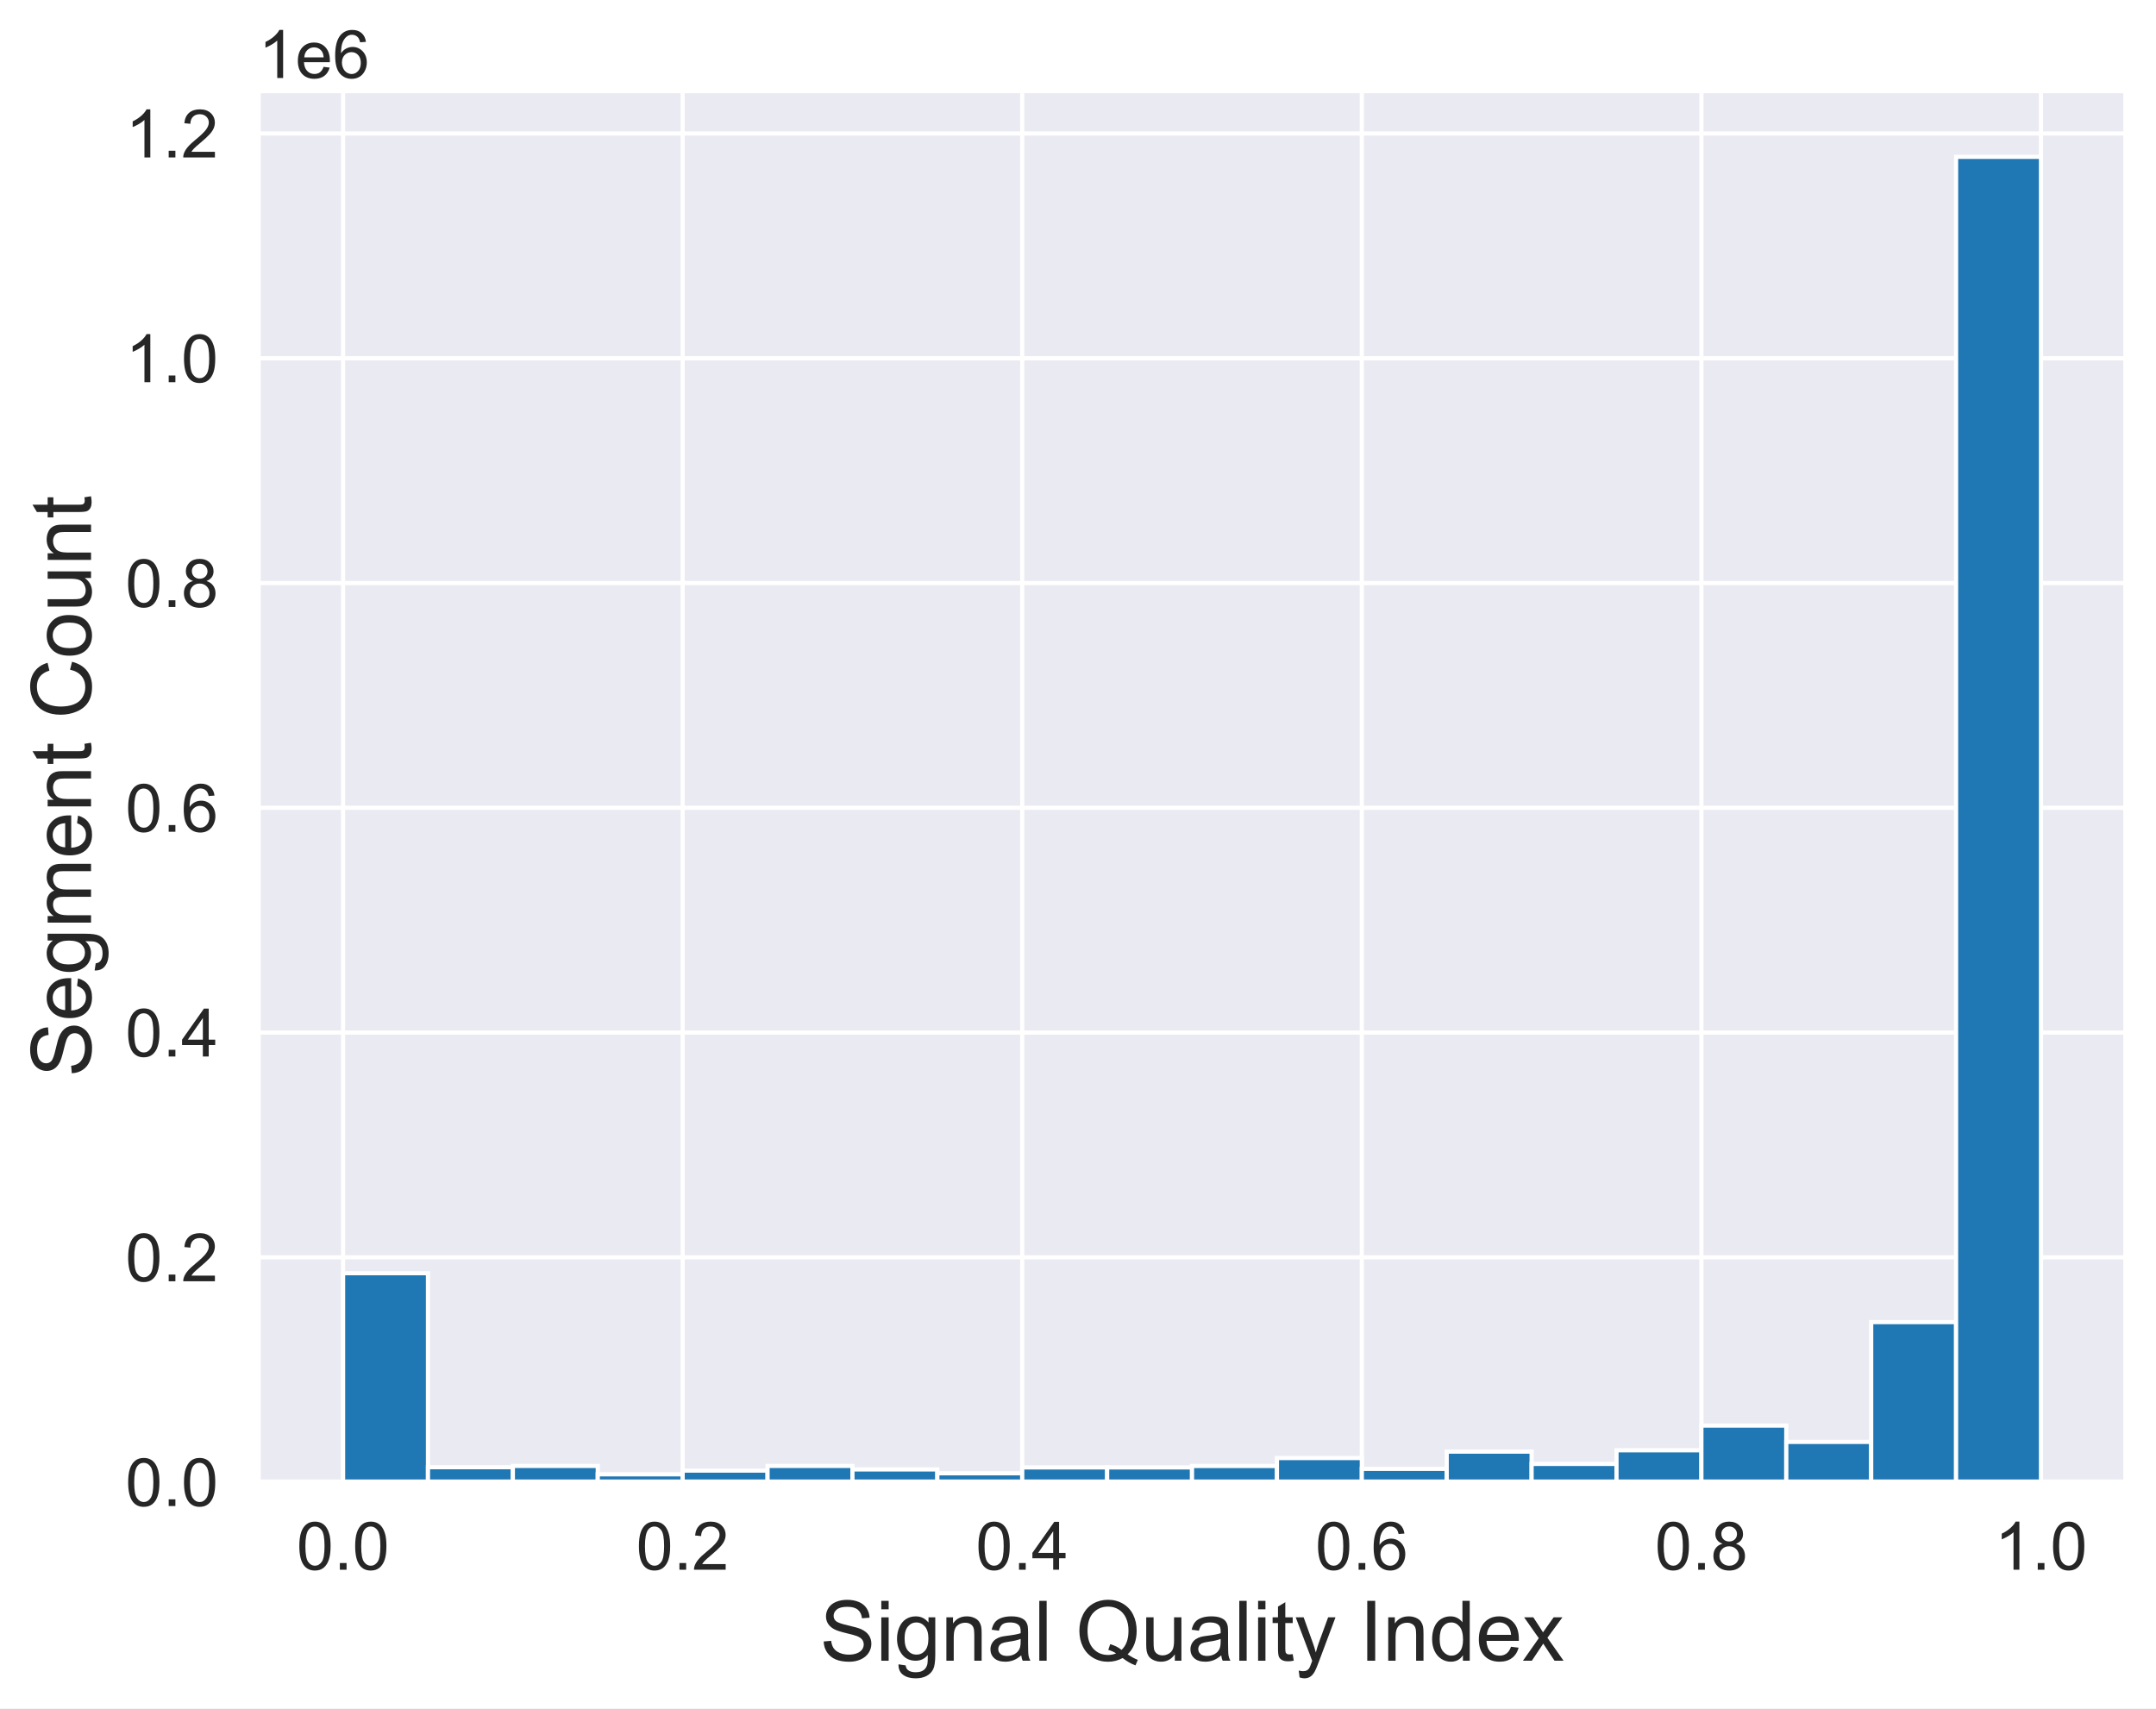
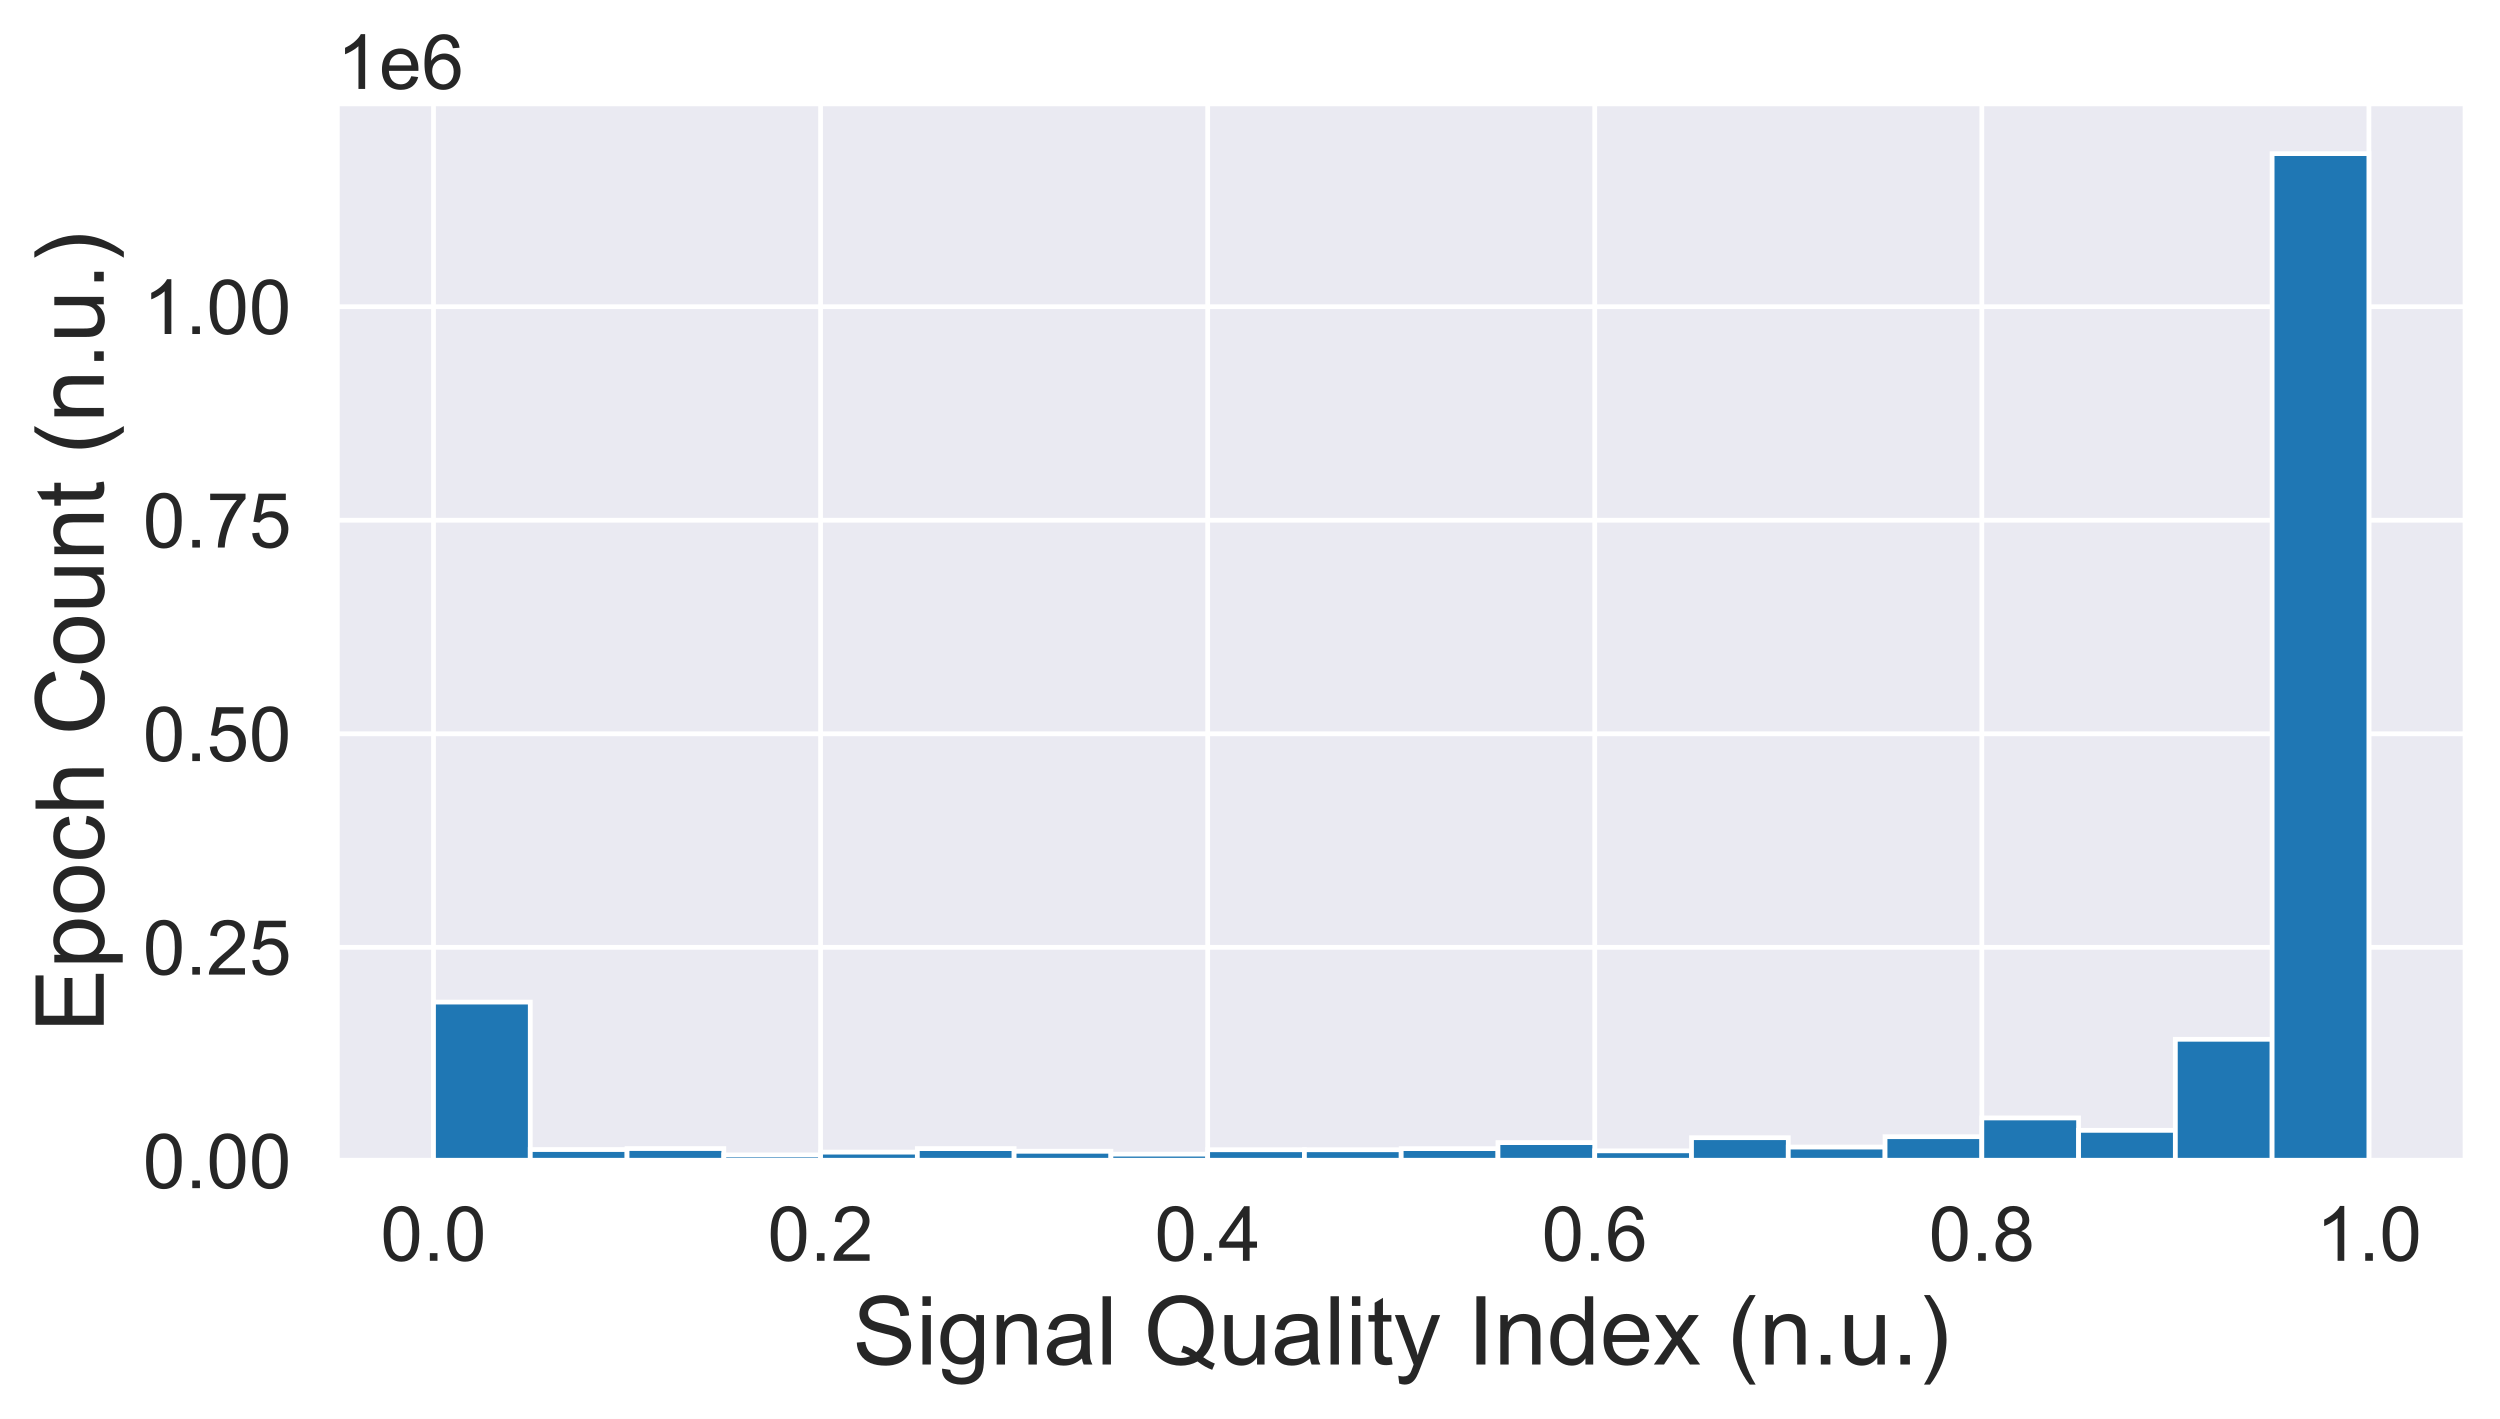
- <svg xmlns="http://www.w3.org/2000/svg" xmlns:xlink="http://www.w3.org/1999/xlink" width="515.309pt" height="408.406pt" viewBox="0 0 515.309 408.406" version="1.1">
+ <svg xmlns="http://www.w3.org/2000/svg" xmlns:xlink="http://www.w3.org/1999/xlink" width="524.206pt" height="297.526pt" viewBox="0 0 524.206 297.526" version="1.1">
  <defs>
    <style type="text/css">*{stroke-linejoin: round; stroke-linecap: butt}</style>
  </defs>
  <g id="figure_1">
    <g id="patch_1">
-       <path d="M 0 408.406  L 515.309 408.406  L 515.309 0  L 0 0  z " style="fill: #ffffff" />
+       <path d="M 0 297.526  L 524.206 297.526  L 524.206 0  L 0 0  z " style="fill: #ffffff" />
    </g>
    <g id="axes_1">
      <g id="patch_2">
-         <path d="M 61.709 354.293  L 508.109 354.293  L 508.109 21.652  L 61.709 21.652  z " style="fill: #eaeaf2" />
+         <path d="M 70.606 243.412  L 517.006 243.412  L 517.006 21.652  L 70.606 21.652  z " style="fill: #eaeaf2" />
      </g>
      <g id="matplotlib.axis_1">
        <g id="xtick_1">
          <g id="line2d_1">
-             <path d="M 82 354.293  L 82 21.652  " clip-path="url(#p632f82a3a9)" style="fill: none; stroke: #ffffff; stroke-linecap: round" />
+             <path d="M 90.897 243.412  L 90.897 21.652  " clip-path="url(#p6159b8e121)" style="fill: none; stroke: #ffffff; stroke-linecap: round" />
          </g>
          <g id="text_1">
-             <g style="fill: #262626" transform="translate(70.87966 375.245) scale(0.16 -0.16)">
+             <g style="fill: #262626" transform="translate(79.77716 264.365) scale(0.16 -0.16)">
              <defs>
                <path id="ArialMT-30" d="M 266 2259  Q 266 3072 433 3567  Q 600 4063 929 4331  Q 1259 4600 1759 4600  Q 2128 4600 2406 4451  Q 2684 4303 2865 4023  Q 3047 3744 3150 3342  Q 3253 2941 3253 2259  Q 3253 1453 3087 958  Q 2922 463 2592 192  Q 2263 -78 1759 -78  Q 1097 -78 719 397  Q 266 969 266 2259  z M 844 2259  Q 844 1131 1108 757  Q 1372 384 1759 384  Q 2147 384 2411 759  Q 2675 1134 2675 2259  Q 2675 3391 2411 3762  Q 2147 4134 1753 4134  Q 1366 4134 1134 3806  Q 844 3388 844 2259  z " transform="scale(0.015625)" />
                <path id="ArialMT-2e" d="M 581 0  L 581 641  L 1222 641  L 1222 0  L 581 0  z " transform="scale(0.015625)" />
              </defs>
              <use xlink:href="#ArialMT-30" />
              <use xlink:href="#ArialMT-2e" x="55.615" />
              <use xlink:href="#ArialMT-30" x="83.398" />
            </g>
          </g>
        </g>
        <g id="xtick_2">
          <g id="line2d_2">
-             <path d="M 163.163 354.293  L 163.163 21.652  " clip-path="url(#p632f82a3a9)" style="fill: none; stroke: #ffffff; stroke-linecap: round" />
+             <path d="M 172.061 243.412  L 172.061 21.652  " clip-path="url(#p6159b8e121)" style="fill: none; stroke: #ffffff; stroke-linecap: round" />
          </g>
          <g id="text_2">
-             <g style="fill: #262626" transform="translate(152.0433 375.245) scale(0.16 -0.16)">
+             <g style="fill: #262626" transform="translate(160.9408 264.365) scale(0.16 -0.16)">
              <defs>
                <path id="ArialMT-32" d="M 3222 541  L 3222 0  L 194 0  Q 188 203 259 391  Q 375 700 629 1000  Q 884 1300 1366 1694  Q 2113 2306 2375 2664  Q 2638 3022 2638 3341  Q 2638 3675 2398 3904  Q 2159 4134 1775 4134  Q 1369 4134 1125 3890  Q 881 3647 878 3216  L 300 3275  Q 359 3922 746 4261  Q 1134 4600 1788 4600  Q 2447 4600 2831 4234  Q 3216 3869 3216 3328  Q 3216 3053 3103 2787  Q 2991 2522 2730 2228  Q 2469 1934 1863 1422  Q 1356 997 1212 845  Q 1069 694 975 541  L 3222 541  z " transform="scale(0.015625)" />
              </defs>
              <use xlink:href="#ArialMT-30" />
              <use xlink:href="#ArialMT-2e" x="55.615" />
              <use xlink:href="#ArialMT-32" x="83.398" />
            </g>
          </g>
        </g>
        <g id="xtick_3">
          <g id="line2d_3">
-             <path d="M 244.327 354.293  L 244.327 21.652  " clip-path="url(#p632f82a3a9)" style="fill: none; stroke: #ffffff; stroke-linecap: round" />
+             <path d="M 253.224 243.412  L 253.224 21.652  " clip-path="url(#p6159b8e121)" style="fill: none; stroke: #ffffff; stroke-linecap: round" />
          </g>
          <g id="text_3">
-             <g style="fill: #262626" transform="translate(233.2069 375.245) scale(0.16 -0.16)">
+             <g style="fill: #262626" transform="translate(242.1044 264.365) scale(0.16 -0.16)">
              <defs>
                <path id="ArialMT-34" d="M 2069 0  L 2069 1097  L 81 1097  L 81 1613  L 2172 4581  L 2631 4581  L 2631 1613  L 3250 1613  L 3250 1097  L 2631 1097  L 2631 0  L 2069 0  z M 2069 1613  L 2069 3678  L 634 1613  L 2069 1613  z " transform="scale(0.015625)" />
              </defs>
              <use xlink:href="#ArialMT-30" />
              <use xlink:href="#ArialMT-2e" x="55.615" />
              <use xlink:href="#ArialMT-34" x="83.398" />
            </g>
          </g>
        </g>
        <g id="xtick_4">
          <g id="line2d_4">
-             <path d="M 325.491 354.293  L 325.491 21.652  " clip-path="url(#p632f82a3a9)" style="fill: none; stroke: #ffffff; stroke-linecap: round" />
+             <path d="M 334.388 243.412  L 334.388 21.652  " clip-path="url(#p6159b8e121)" style="fill: none; stroke: #ffffff; stroke-linecap: round" />
          </g>
          <g id="text_4">
-             <g style="fill: #262626" transform="translate(314.3706 375.245) scale(0.16 -0.16)">
+             <g style="fill: #262626" transform="translate(323.2681 264.365) scale(0.16 -0.16)">
              <defs>
                <path id="ArialMT-36" d="M 3184 3459  L 2625 3416  Q 2550 3747 2413 3897  Q 2184 4138 1850 4138  Q 1581 4138 1378 3988  Q 1113 3794 959 3422  Q 806 3050 800 2363  Q 1003 2672 1297 2822  Q 1591 2972 1913 2972  Q 2475 2972 2870 2558  Q 3266 2144 3266 1488  Q 3266 1056 3080 686  Q 2894 316 2569 119  Q 2244 -78 1831 -78  Q 1128 -78 684 439  Q 241 956 241 2144  Q 241 3472 731 4075  Q 1159 4600 1884 4600  Q 2425 4600 2770 4297  Q 3116 3994 3184 3459  z M 888 1484  Q 888 1194 1011 928  Q 1134 663 1356 523  Q 1578 384 1822 384  Q 2178 384 2434 671  Q 2691 959 2691 1453  Q 2691 1928 2437 2201  Q 2184 2475 1800 2475  Q 1419 2475 1153 2201  Q 888 1928 888 1484  z " transform="scale(0.015625)" />
              </defs>
              <use xlink:href="#ArialMT-30" />
              <use xlink:href="#ArialMT-2e" x="55.615" />
              <use xlink:href="#ArialMT-36" x="83.398" />
            </g>
          </g>
        </g>
        <g id="xtick_5">
          <g id="line2d_5">
-             <path d="M 406.654 354.293  L 406.654 21.652  " clip-path="url(#p632f82a3a9)" style="fill: none; stroke: #ffffff; stroke-linecap: round" />
+             <path d="M 415.552 243.412  L 415.552 21.652  " clip-path="url(#p6159b8e121)" style="fill: none; stroke: #ffffff; stroke-linecap: round" />
          </g>
          <g id="text_5">
-             <g style="fill: #262626" transform="translate(395.5342 375.245) scale(0.16 -0.16)">
+             <g style="fill: #262626" transform="translate(404.4317 264.365) scale(0.16 -0.16)">
              <defs>
                <path id="ArialMT-38" d="M 1131 2484  Q 781 2613 612 2850  Q 444 3088 444 3419  Q 444 3919 803 4259  Q 1163 4600 1759 4600  Q 2359 4600 2725 4251  Q 3091 3903 3091 3403  Q 3091 3084 2923 2848  Q 2756 2613 2416 2484  Q 2838 2347 3058 2040  Q 3278 1734 3278 1309  Q 3278 722 2862 322  Q 2447 -78 1769 -78  Q 1091 -78 675 323  Q 259 725 259 1325  Q 259 1772 486 2073  Q 713 2375 1131 2484  z M 1019 3438  Q 1019 3113 1228 2906  Q 1438 2700 1772 2700  Q 2097 2700 2305 2904  Q 2513 3109 2513 3406  Q 2513 3716 2298 3927  Q 2084 4138 1766 4138  Q 1444 4138 1231 3931  Q 1019 3725 1019 3438  z M 838 1322  Q 838 1081 952 856  Q 1066 631 1291 507  Q 1516 384 1775 384  Q 2178 384 2440 643  Q 2703 903 2703 1303  Q 2703 1709 2433 1975  Q 2163 2241 1756 2241  Q 1359 2241 1098 1978  Q 838 1716 838 1322  z " transform="scale(0.015625)" />
              </defs>
              <use xlink:href="#ArialMT-30" />
              <use xlink:href="#ArialMT-2e" x="55.615" />
              <use xlink:href="#ArialMT-38" x="83.398" />
            </g>
          </g>
        </g>
        <g id="xtick_6">
          <g id="line2d_6">
-             <path d="M 487.818 354.293  L 487.818 21.652  " clip-path="url(#p632f82a3a9)" style="fill: none; stroke: #ffffff; stroke-linecap: round" />
+             <path d="M 496.715 243.412  L 496.715 21.652  " clip-path="url(#p6159b8e121)" style="fill: none; stroke: #ffffff; stroke-linecap: round" />
          </g>
          <g id="text_6">
-             <g style="fill: #262626" transform="translate(476.6978 375.245) scale(0.16 -0.16)">
+             <g style="fill: #262626" transform="translate(485.5953 264.365) scale(0.16 -0.16)">
              <defs>
                <path id="ArialMT-31" d="M 2384 0  L 1822 0  L 1822 3584  Q 1619 3391 1289 3197  Q 959 3003 697 2906  L 697 3450  Q 1169 3672 1522 3987  Q 1875 4303 2022 4600  L 2384 4600  L 2384 0  z " transform="scale(0.015625)" />
              </defs>
              <use xlink:href="#ArialMT-31" />
              <use xlink:href="#ArialMT-2e" x="55.615" />
              <use xlink:href="#ArialMT-30" x="83.398" />
            </g>
          </g>
        </g>
        <g id="text_7">
-           <g style="fill: #262626" transform="translate(195.9728 396.9969) scale(0.2 -0.2)">
+           <g style="fill: #262626" transform="translate(178.7547 286.1169) scale(0.2 -0.2)">
            <defs>
              <path id="ArialMT-53" d="M 288 1472  L 859 1522  Q 900 1178 1048 958  Q 1197 738 1509 602  Q 1822 466 2213 466  Q 2559 466 2825 569  Q 3091 672 3220 851  Q 3350 1031 3350 1244  Q 3350 1459 3225 1620  Q 3100 1781 2813 1891  Q 2628 1963 1997 2114  Q 1366 2266 1113 2400  Q 784 2572 623 2826  Q 463 3081 463 3397  Q 463 3744 659 4045  Q 856 4347 1234 4503  Q 1613 4659 2075 4659  Q 2584 4659 2973 4495  Q 3363 4331 3572 4012  Q 3781 3694 3797 3291  L 3216 3247  Q 3169 3681 2898 3903  Q 2628 4125 2100 4125  Q 1550 4125 1298 3923  Q 1047 3722 1047 3438  Q 1047 3191 1225 3031  Q 1400 2872 2139 2705  Q 2878 2538 3153 2413  Q 3553 2228 3743 1945  Q 3934 1663 3934 1294  Q 3934 928 3725 604  Q 3516 281 3123 101  Q 2731 -78 2241 -78  Q 1619 -78 1198 103  Q 778 284 539 648  Q 300 1013 288 1472  z " transform="scale(0.015625)" />
              <path id="ArialMT-69" d="M 425 3934  L 425 4581  L 988 4581  L 988 3934  L 425 3934  z M 425 0  L 425 3319  L 988 3319  L 988 0  L 425 0  z " transform="scale(0.015625)" />
              <path id="ArialMT-67" d="M 319 -275  L 866 -356  Q 900 -609 1056 -725  Q 1266 -881 1628 -881  Q 2019 -881 2231 -725  Q 2444 -569 2519 -288  Q 2563 -116 2559 434  Q 2191 0 1641 0  Q 956 0 581 494  Q 206 988 206 1678  Q 206 2153 378 2554  Q 550 2956 876 3175  Q 1203 3394 1644 3394  Q 2231 3394 2613 2919  L 2613 3319  L 3131 3319  L 3131 450  Q 3131 -325 2973 -648  Q 2816 -972 2473 -1159  Q 2131 -1347 1631 -1347  Q 1038 -1347 672 -1080  Q 306 -813 319 -275  z M 784 1719  Q 784 1066 1043 766  Q 1303 466 1694 466  Q 2081 466 2343 764  Q 2606 1063 2606 1700  Q 2606 2309 2336 2618  Q 2066 2928 1684 2928  Q 1309 2928 1046 2623  Q 784 2319 784 1719  z " transform="scale(0.015625)" />
              <path id="ArialMT-6e" d="M 422 0  L 422 3319  L 928 3319  L 928 2847  Q 1294 3394 1984 3394  Q 2284 3394 2536 3286  Q 2788 3178 2913 3003  Q 3038 2828 3088 2588  Q 3119 2431 3119 2041  L 3119 0  L 2556 0  L 2556 2019  Q 2556 2363 2490 2533  Q 2425 2703 2258 2804  Q 2091 2906 1866 2906  Q 1506 2906 1245 2678  Q 984 2450 984 1813  L 984 0  L 422 0  z " transform="scale(0.015625)" />
              <path id="ArialMT-61" d="M 2588 409  Q 2275 144 1986 34  Q 1697 -75 1366 -75  Q 819 -75 525 192  Q 231 459 231 875  Q 231 1119 342 1320  Q 453 1522 633 1644  Q 813 1766 1038 1828  Q 1203 1872 1538 1913  Q 2219 1994 2541 2106  Q 2544 2222 2544 2253  Q 2544 2597 2384 2738  Q 2169 2928 1744 2928  Q 1347 2928 1158 2789  Q 969 2650 878 2297  L 328 2372  Q 403 2725 575 2942  Q 747 3159 1072 3276  Q 1397 3394 1825 3394  Q 2250 3394 2515 3294  Q 2781 3194 2906 3042  Q 3031 2891 3081 2659  Q 3109 2516 3109 2141  L 3109 1391  Q 3109 606 3145 398  Q 3181 191 3288 0  L 2700 0  Q 2613 175 2588 409  z M 2541 1666  Q 2234 1541 1622 1453  Q 1275 1403 1131 1340  Q 988 1278 909 1158  Q 831 1038 831 891  Q 831 666 1001 516  Q 1172 366 1500 366  Q 1825 366 2078 508  Q 2331 650 2450 897  Q 2541 1088 2541 1459  L 2541 1666  z " transform="scale(0.015625)" />
              <path id="ArialMT-6c" d="M 409 0  L 409 4581  L 972 4581  L 972 0  L 409 0  z " transform="scale(0.015625)" />
              <path id="ArialMT-20" transform="scale(0.015625)" />
              <path id="ArialMT-51" d="M 3966 491  Q 4388 200 4744 66  L 4566 -356  Q 4072 -178 3581 206  Q 3072 -78 2456 -78  Q 1834 -78 1328 222  Q 822 522 548 1065  Q 275 1609 275 2291  Q 275 2969 550 3525  Q 825 4081 1333 4372  Q 1841 4663 2469 4663  Q 3103 4663 3612 4361  Q 4122 4059 4389 3517  Q 4656 2975 4656 2294  Q 4656 1728 4484 1276  Q 4313 825 3966 491  z M 2631 1266  Q 3156 1119 3497 828  Q 4031 1316 4031 2294  Q 4031 2850 3842 3265  Q 3653 3681 3289 3911  Q 2925 4141 2472 4141  Q 1794 4141 1347 3677  Q 900 3213 900 2291  Q 900 1397 1342 919  Q 1784 441 2472 441  Q 2797 441 3084 563  Q 2800 747 2484 825  L 2631 1266  z " transform="scale(0.015625)" />
              <path id="ArialMT-75" d="M 2597 0  L 2597 488  Q 2209 -75 1544 -75  Q 1250 -75 995 37  Q 741 150 617 320  Q 494 491 444 738  Q 409 903 409 1263  L 409 3319  L 972 3319  L 972 1478  Q 972 1038 1006 884  Q 1059 663 1231 536  Q 1403 409 1656 409  Q 1909 409 2131 539  Q 2353 669 2445 892  Q 2538 1116 2538 1541  L 2538 3319  L 3100 3319  L 3100 0  L 2597 0  z " transform="scale(0.015625)" />
              <path id="ArialMT-74" d="M 1650 503  L 1731 6  Q 1494 -44 1306 -44  Q 1000 -44 831 53  Q 663 150 594 308  Q 525 466 525 972  L 525 2881  L 113 2881  L 113 3319  L 525 3319  L 525 4141  L 1084 4478  L 1084 3319  L 1650 3319  L 1650 2881  L 1084 2881  L 1084 941  Q 1084 700 1114 631  Q 1144 563 1211 522  Q 1278 481 1403 481  Q 1497 481 1650 503  z " transform="scale(0.015625)" />
              <path id="ArialMT-79" d="M 397 -1278  L 334 -750  Q 519 -800 656 -800  Q 844 -800 956 -737  Q 1069 -675 1141 -563  Q 1194 -478 1313 -144  Q 1328 -97 1363 -6  L 103 3319  L 709 3319  L 1400 1397  Q 1534 1031 1641 628  Q 1738 1016 1872 1384  L 2581 3319  L 3144 3319  L 1881 -56  Q 1678 -603 1566 -809  Q 1416 -1088 1222 -1217  Q 1028 -1347 759 -1347  Q 597 -1347 397 -1278  z " transform="scale(0.015625)" />
              <path id="ArialMT-49" d="M 597 0  L 597 4581  L 1203 4581  L 1203 0  L 597 0  z " transform="scale(0.015625)" />
              <path id="ArialMT-64" d="M 2575 0  L 2575 419  Q 2259 -75 1647 -75  Q 1250 -75 917 144  Q 584 363 401 755  Q 219 1147 219 1656  Q 219 2153 384 2558  Q 550 2963 881 3178  Q 1213 3394 1622 3394  Q 1922 3394 2156 3267  Q 2391 3141 2538 2938  L 2538 4581  L 3097 4581  L 3097 0  L 2575 0  z M 797 1656  Q 797 1019 1065 703  Q 1334 388 1700 388  Q 2069 388 2326 689  Q 2584 991 2584 1609  Q 2584 2291 2321 2609  Q 2059 2928 1675 2928  Q 1300 2928 1048 2622  Q 797 2316 797 1656  z " transform="scale(0.015625)" />
              <path id="ArialMT-65" d="M 2694 1069  L 3275 997  Q 3138 488 2766 206  Q 2394 -75 1816 -75  Q 1088 -75 661 373  Q 234 822 234 1631  Q 234 2469 665 2931  Q 1097 3394 1784 3394  Q 2450 3394 2872 2941  Q 3294 2488 3294 1666  Q 3294 1616 3291 1516  L 816 1516  Q 847 969 1125 678  Q 1403 388 1819 388  Q 2128 388 2347 550  Q 2566 713 2694 1069  z M 847 1978  L 2700 1978  Q 2663 2397 2488 2606  Q 2219 2931 1791 2931  Q 1403 2931 1139 2672  Q 875 2413 847 1978  z " transform="scale(0.015625)" />
              <path id="ArialMT-78" d="M 47 0  L 1259 1725  L 138 3319  L 841 3319  L 1350 2541  Q 1494 2319 1581 2169  Q 1719 2375 1834 2534  L 2394 3319  L 3066 3319  L 1919 1756  L 3153 0  L 2463 0  L 1781 1031  L 1600 1309  L 728 0  L 47 0  z " transform="scale(0.015625)" />
+               <path id="ArialMT-28" d="M 1497 -1347  Q 1031 -759 709 28  Q 388 816 388 1659  Q 388 2403 628 3084  Q 909 3875 1497 4659  L 1900 4659  Q 1522 4009 1400 3731  Q 1209 3300 1100 2831  Q 966 2247 966 1656  Q 966 153 1900 -1347  L 1497 -1347  z " transform="scale(0.015625)" />
+               <path id="ArialMT-29" d="M 791 -1347  L 388 -1347  Q 1322 153 1322 1656  Q 1322 2244 1188 2822  Q 1081 3291 891 3722  Q 769 4003 388 4659  L 791 4659  Q 1378 3875 1659 3084  Q 1900 2403 1900 1659  Q 1900 816 1576 28  Q 1253 -759 791 -1347  z " transform="scale(0.015625)" />
            </defs>
            <use xlink:href="#ArialMT-53" />
            <use xlink:href="#ArialMT-69" x="66.699" />
            <use xlink:href="#ArialMT-67" x="88.916" />
            <use xlink:href="#ArialMT-6e" x="144.531" />
            <use xlink:href="#ArialMT-61" x="200.146" />
            <use xlink:href="#ArialMT-6c" x="255.762" />
            <use xlink:href="#ArialMT-20" x="277.979" />
            <use xlink:href="#ArialMT-51" x="305.762" />
            <use xlink:href="#ArialMT-75" x="383.545" />
            <use xlink:href="#ArialMT-61" x="439.16" />
            <use xlink:href="#ArialMT-6c" x="494.775" />
            <use xlink:href="#ArialMT-69" x="516.992" />
            <use xlink:href="#ArialMT-74" x="539.209" />
            <use xlink:href="#ArialMT-79" x="566.992" />
            <use xlink:href="#ArialMT-20" x="616.992" />
            <use xlink:href="#ArialMT-49" x="644.775" />
            <use xlink:href="#ArialMT-6e" x="672.559" />
            <use xlink:href="#ArialMT-64" x="728.174" />
            <use xlink:href="#ArialMT-65" x="783.789" />
            <use xlink:href="#ArialMT-78" x="839.404" />
+             <use xlink:href="#ArialMT-20" x="889.404" />
+             <use xlink:href="#ArialMT-28" x="917.188" />
+             <use xlink:href="#ArialMT-6e" x="950.488" />
+             <use xlink:href="#ArialMT-2e" x="1006.104" />
+             <use xlink:href="#ArialMT-75" x="1033.887" />
+             <use xlink:href="#ArialMT-2e" x="1089.502" />
+             <use xlink:href="#ArialMT-29" x="1117.285" />
          </g>
        </g>
      </g>
      <g id="matplotlib.axis_2">
        <g id="ytick_1">
          <g id="line2d_7">
-             <path d="M 61.709 354.293  L 508.109 354.293  " clip-path="url(#p632f82a3a9)" style="fill: none; stroke: #ffffff; stroke-linecap: round" />
+             <path d="M 70.606 243.412  L 517.006 243.412  " clip-path="url(#p6159b8e121)" style="fill: none; stroke: #ffffff; stroke-linecap: round" />
          </g>
          <g id="text_8">
-             <g style="fill: #262626" transform="translate(29.96875 360.0188) scale(0.16 -0.16)">
+             <g style="fill: #262626" transform="translate(29.96875 249.1387) scale(0.16 -0.16)">
              <use xlink:href="#ArialMT-30" />
              <use xlink:href="#ArialMT-2e" x="55.615" />
              <use xlink:href="#ArialMT-30" x="83.398" />
+               <use xlink:href="#ArialMT-30" x="139.014" />
            </g>
          </g>
        </g>
        <g id="ytick_2">
          <g id="line2d_8">
-             <path d="M 61.709 300.562  L 508.109 300.562  " clip-path="url(#p632f82a3a9)" style="fill: none; stroke: #ffffff; stroke-linecap: round" />
+             <path d="M 70.606 198.637  L 517.006 198.637  " clip-path="url(#p6159b8e121)" style="fill: none; stroke: #ffffff; stroke-linecap: round" />
          </g>
          <g id="text_9">
-             <g style="fill: #262626" transform="translate(29.96875 306.2886) scale(0.16 -0.16)">
+             <g style="fill: #262626" transform="translate(29.96875 204.3636) scale(0.16 -0.16)">
+               <defs>
+                 <path id="ArialMT-35" d="M 266 1200  L 856 1250  Q 922 819 1161 601  Q 1400 384 1738 384  Q 2144 384 2425 690  Q 2706 997 2706 1503  Q 2706 1984 2436 2262  Q 2166 2541 1728 2541  Q 1456 2541 1237 2417  Q 1019 2294 894 2097  L 366 2166  L 809 4519  L 3088 4519  L 3088 3981  L 1259 3981  L 1013 2750  Q 1425 3038 1878 3038  Q 2478 3038 2890 2622  Q 3303 2206 3303 1553  Q 3303 931 2941 478  Q 2500 -78 1738 -78  Q 1113 -78 717 272  Q 322 622 266 1200  z " transform="scale(0.015625)" />
+               </defs>
              <use xlink:href="#ArialMT-30" />
              <use xlink:href="#ArialMT-2e" x="55.615" />
              <use xlink:href="#ArialMT-32" x="83.398" />
+               <use xlink:href="#ArialMT-35" x="139.014" />
            </g>
          </g>
        </g>
        <g id="ytick_3">
          <g id="line2d_9">
-             <path d="M 61.709 246.832  L 508.109 246.832  " clip-path="url(#p632f82a3a9)" style="fill: none; stroke: #ffffff; stroke-linecap: round" />
+             <path d="M 70.606 153.862  L 517.006 153.862  " clip-path="url(#p6159b8e121)" style="fill: none; stroke: #ffffff; stroke-linecap: round" />
          </g>
          <g id="text_10">
-             <g style="fill: #262626" transform="translate(29.96875 252.5584) scale(0.16 -0.16)">
-               <use xlink:href="#ArialMT-30" />
-               <use xlink:href="#ArialMT-2e" x="55.615" />
-               <use xlink:href="#ArialMT-34" x="83.398" />
+             <g style="fill: #262626" transform="translate(29.96875 159.5885) scale(0.16 -0.16)">
+               <use xlink:href="#ArialMT-30" />
+               <use xlink:href="#ArialMT-2e" x="55.615" />
+               <use xlink:href="#ArialMT-35" x="83.398" />
+               <use xlink:href="#ArialMT-30" x="139.014" />
            </g>
          </g>
        </g>
        <g id="ytick_4">
          <g id="line2d_10">
-             <path d="M 61.709 193.102  L 508.109 193.102  " clip-path="url(#p632f82a3a9)" style="fill: none; stroke: #ffffff; stroke-linecap: round" />
+             <path d="M 70.606 109.087  L 517.006 109.087  " clip-path="url(#p6159b8e121)" style="fill: none; stroke: #ffffff; stroke-linecap: round" />
          </g>
          <g id="text_11">
-             <g style="fill: #262626" transform="translate(29.96875 198.8283) scale(0.16 -0.16)">
-               <use xlink:href="#ArialMT-30" />
-               <use xlink:href="#ArialMT-2e" x="55.615" />
-               <use xlink:href="#ArialMT-36" x="83.398" />
+             <g style="fill: #262626" transform="translate(29.96875 114.8134) scale(0.16 -0.16)">
+               <defs>
+                 <path id="ArialMT-37" d="M 303 3981  L 303 4522  L 3269 4522  L 3269 4084  Q 2831 3619 2401 2847  Q 1972 2075 1738 1259  Q 1569 684 1522 0  L 944 0  Q 953 541 1156 1306  Q 1359 2072 1739 2783  Q 2119 3494 2547 3981  L 303 3981  z " transform="scale(0.015625)" />
+               </defs>
+               <use xlink:href="#ArialMT-30" />
+               <use xlink:href="#ArialMT-2e" x="55.615" />
+               <use xlink:href="#ArialMT-37" x="83.398" />
+               <use xlink:href="#ArialMT-35" x="139.014" />
            </g>
          </g>
        </g>
        <g id="ytick_5">
          <g id="line2d_11">
-             <path d="M 61.709 139.372  L 508.109 139.372  " clip-path="url(#p632f82a3a9)" style="fill: none; stroke: #ffffff; stroke-linecap: round" />
+             <path d="M 70.606 64.312  L 517.006 64.312  " clip-path="url(#p6159b8e121)" style="fill: none; stroke: #ffffff; stroke-linecap: round" />
          </g>
          <g id="text_12">
-             <g style="fill: #262626" transform="translate(29.96875 145.0981) scale(0.16 -0.16)">
-               <use xlink:href="#ArialMT-30" />
-               <use xlink:href="#ArialMT-2e" x="55.615" />
-               <use xlink:href="#ArialMT-38" x="83.398" />
-             </g>
-           </g>
-         </g>
-         <g id="ytick_6">
-           <g id="line2d_12">
-             <path d="M 61.709 85.642  L 508.109 85.642  " clip-path="url(#p632f82a3a9)" style="fill: none; stroke: #ffffff; stroke-linecap: round" />
-           </g>
-           <g id="text_13">
-             <g style="fill: #262626" transform="translate(29.96875 91.36796) scale(0.16 -0.16)">
+             <g style="fill: #262626" transform="translate(29.96875 70.03822) scale(0.16 -0.16)">
              <use xlink:href="#ArialMT-31" />
              <use xlink:href="#ArialMT-2e" x="55.615" />
              <use xlink:href="#ArialMT-30" x="83.398" />
-             </g>
-           </g>
-         </g>
-         <g id="ytick_7">
-           <g id="line2d_13">
-             <path d="M 61.709 31.912  L 508.109 31.912  " clip-path="url(#p632f82a3a9)" style="fill: none; stroke: #ffffff; stroke-linecap: round" />
-           </g>
-           <g id="text_14">
-             <g style="fill: #262626" transform="translate(29.96875 37.6378) scale(0.16 -0.16)">
-               <use xlink:href="#ArialMT-31" />
-               <use xlink:href="#ArialMT-2e" x="55.615" />
-               <use xlink:href="#ArialMT-32" x="83.398" />
-             </g>
-           </g>
-         </g>
-         <g id="text_15">
-           <g style="fill: #262626" transform="translate(21.75937 257.4553) rotate(-90) scale(0.2 -0.2)">
+               <use xlink:href="#ArialMT-30" x="139.014" />
+             </g>
+           </g>
+         </g>
+         <g id="text_13">
+           <g style="fill: #262626" transform="translate(21.75937 216.4622) rotate(-90) scale(0.2 -0.2)">
            <defs>
-               <path id="ArialMT-6d" d="M 422 0  L 422 3319  L 925 3319  L 925 2853  Q 1081 3097 1340 3245  Q 1600 3394 1931 3394  Q 2300 3394 2536 3241  Q 2772 3088 2869 2813  Q 3263 3394 3894 3394  Q 4388 3394 4653 3120  Q 4919 2847 4919 2278  L 4919 0  L 4359 0  L 4359 2091  Q 4359 2428 4304 2576  Q 4250 2725 4106 2815  Q 3963 2906 3769 2906  Q 3419 2906 3187 2673  Q 2956 2441 2956 1928  L 2956 0  L 2394 0  L 2394 2156  Q 2394 2531 2256 2718  Q 2119 2906 1806 2906  Q 1569 2906 1367 2781  Q 1166 2656 1075 2415  Q 984 2175 984 1722  L 984 0  L 422 0  z " transform="scale(0.015625)" />
+               <path id="ArialMT-45" d="M 506 0  L 506 4581  L 3819 4581  L 3819 4041  L 1113 4041  L 1113 2638  L 3647 2638  L 3647 2100  L 1113 2100  L 1113 541  L 3925 541  L 3925 0  L 506 0  z " transform="scale(0.015625)" />
+               <path id="ArialMT-70" d="M 422 -1272  L 422 3319  L 934 3319  L 934 2888  Q 1116 3141 1344 3267  Q 1572 3394 1897 3394  Q 2322 3394 2647 3175  Q 2972 2956 3137 2557  Q 3303 2159 3303 1684  Q 3303 1175 3120 767  Q 2938 359 2589 142  Q 2241 -75 1856 -75  Q 1575 -75 1351 44  Q 1128 163 984 344  L 984 -1272  L 422 -1272  z M 931 1641  Q 931 1000 1190 694  Q 1450 388 1819 388  Q 2194 388 2461 705  Q 2728 1022 2728 1688  Q 2728 2322 2467 2637  Q 2206 2953 1844 2953  Q 1484 2953 1207 2617  Q 931 2281 931 1641  z " transform="scale(0.015625)" />
+               <path id="ArialMT-6f" d="M 213 1659  Q 213 2581 725 3025  Q 1153 3394 1769 3394  Q 2453 3394 2887 2945  Q 3322 2497 3322 1706  Q 3322 1066 3130 698  Q 2938 331 2570 128  Q 2203 -75 1769 -75  Q 1072 -75 642 372  Q 213 819 213 1659  z M 791 1659  Q 791 1022 1069 705  Q 1347 388 1769 388  Q 2188 388 2466 706  Q 2744 1025 2744 1678  Q 2744 2294 2464 2611  Q 2184 2928 1769 2928  Q 1347 2928 1069 2612  Q 791 2297 791 1659  z " transform="scale(0.015625)" />
+               <path id="ArialMT-63" d="M 2588 1216  L 3141 1144  Q 3050 572 2676 248  Q 2303 -75 1759 -75  Q 1078 -75 664 370  Q 250 816 250 1647  Q 250 2184 428 2587  Q 606 2991 970 3192  Q 1334 3394 1763 3394  Q 2303 3394 2647 3120  Q 2991 2847 3088 2344  L 2541 2259  Q 2463 2594 2264 2762  Q 2066 2931 1784 2931  Q 1359 2931 1093 2626  Q 828 2322 828 1663  Q 828 994 1084 691  Q 1341 388 1753 388  Q 2084 388 2306 591  Q 2528 794 2588 1216  z " transform="scale(0.015625)" />
+               <path id="ArialMT-68" d="M 422 0  L 422 4581  L 984 4581  L 984 2938  Q 1378 3394 1978 3394  Q 2347 3394 2619 3248  Q 2891 3103 3008 2847  Q 3125 2591 3125 2103  L 3125 0  L 2563 0  L 2563 2103  Q 2563 2525 2380 2717  Q 2197 2909 1863 2909  Q 1613 2909 1392 2779  Q 1172 2650 1078 2428  Q 984 2206 984 1816  L 984 0  L 422 0  z " transform="scale(0.015625)" />
              <path id="ArialMT-43" d="M 3763 1606  L 4369 1453  Q 4178 706 3683 314  Q 3188 -78 2472 -78  Q 1731 -78 1267 223  Q 803 525 561 1097  Q 319 1669 319 2325  Q 319 3041 592 3573  Q 866 4106 1370 4382  Q 1875 4659 2481 4659  Q 3169 4659 3637 4309  Q 4106 3959 4291 3325  L 3694 3184  Q 3534 3684 3231 3912  Q 2928 4141 2469 4141  Q 1941 4141 1586 3887  Q 1231 3634 1087 3207  Q 944 2781 944 2328  Q 944 1744 1114 1308  Q 1284 872 1643 656  Q 2003 441 2422 441  Q 2931 441 3284 734  Q 3638 1028 3763 1606  z " transform="scale(0.015625)" />
-               <path id="ArialMT-6f" d="M 213 1659  Q 213 2581 725 3025  Q 1153 3394 1769 3394  Q 2453 3394 2887 2945  Q 3322 2497 3322 1706  Q 3322 1066 3130 698  Q 2938 331 2570 128  Q 2203 -75 1769 -75  Q 1072 -75 642 372  Q 213 819 213 1659  z M 791 1659  Q 791 1022 1069 705  Q 1347 388 1769 388  Q 2188 388 2466 706  Q 2744 1025 2744 1678  Q 2744 2294 2464 2611  Q 2184 2928 1769 2928  Q 1347 2928 1069 2612  Q 791 2297 791 1659  z " transform="scale(0.015625)" />
            </defs>
-             <use xlink:href="#ArialMT-53" />
-             <use xlink:href="#ArialMT-65" x="66.699" />
-             <use xlink:href="#ArialMT-67" x="122.314" />
-             <use xlink:href="#ArialMT-6d" x="177.93" />
-             <use xlink:href="#ArialMT-65" x="261.23" />
-             <use xlink:href="#ArialMT-6e" x="316.846" />
-             <use xlink:href="#ArialMT-74" x="372.461" />
-             <use xlink:href="#ArialMT-20" x="400.244" />
-             <use xlink:href="#ArialMT-43" x="428.027" />
-             <use xlink:href="#ArialMT-6f" x="500.244" />
-             <use xlink:href="#ArialMT-75" x="555.859" />
-             <use xlink:href="#ArialMT-6e" x="611.475" />
-             <use xlink:href="#ArialMT-74" x="667.09" />
-           </g>
-         </g>
-         <g id="text_16">
-           <g style="fill: #262626" transform="translate(61.70875 18.6525) scale(0.16 -0.16)">
+             <use xlink:href="#ArialMT-45" />
+             <use xlink:href="#ArialMT-70" x="66.699" />
+             <use xlink:href="#ArialMT-6f" x="122.314" />
+             <use xlink:href="#ArialMT-63" x="177.93" />
+             <use xlink:href="#ArialMT-68" x="227.93" />
+             <use xlink:href="#ArialMT-20" x="283.545" />
+             <use xlink:href="#ArialMT-43" x="311.328" />
+             <use xlink:href="#ArialMT-6f" x="383.545" />
+             <use xlink:href="#ArialMT-75" x="439.16" />
+             <use xlink:href="#ArialMT-6e" x="494.775" />
+             <use xlink:href="#ArialMT-74" x="550.391" />
+             <use xlink:href="#ArialMT-20" x="578.174" />
+             <use xlink:href="#ArialMT-28" x="605.957" />
+             <use xlink:href="#ArialMT-6e" x="639.258" />
+             <use xlink:href="#ArialMT-2e" x="694.873" />
+             <use xlink:href="#ArialMT-75" x="722.656" />
+             <use xlink:href="#ArialMT-2e" x="778.271" />
+             <use xlink:href="#ArialMT-29" x="806.055" />
+           </g>
+         </g>
+         <g id="text_14">
+           <g style="fill: #262626" transform="translate(70.60625 18.6525) scale(0.16 -0.16)">
            <use xlink:href="#ArialMT-31" />
            <use xlink:href="#ArialMT-65" x="55.615" />
            <use xlink:href="#ArialMT-36" x="111.23" />
          </g>
        </g>
      </g>
      <g id="patch_3">
-         <path d="M 82 354.293  L 102.291 354.293  L 102.291 304.361  L 82 304.361  z " clip-path="url(#p632f82a3a9)" style="fill: #1f77b4; stroke: #ffffff; stroke-linejoin: miter" />
+         <path d="M 90.897 243.412  L 111.188 243.412  L 111.188 210.125  L 90.897 210.125  z " clip-path="url(#p6159b8e121)" style="fill: #1f77b4; stroke: #ffffff; stroke-linejoin: miter" />
      </g>
      <g id="patch_4">
-         <path d="M 102.291 354.293  L 122.581 354.293  L 122.581 350.732  L 102.291 350.732  z " clip-path="url(#p632f82a3a9)" style="fill: #1f77b4; stroke: #ffffff; stroke-linejoin: miter" />
+         <path d="M 111.188 243.412  L 131.479 243.412  L 131.479 241.039  L 111.188 241.039  z " clip-path="url(#p6159b8e121)" style="fill: #1f77b4; stroke: #ffffff; stroke-linejoin: miter" />
      </g>
      <g id="patch_5">
-         <path d="M 122.581 354.293  L 142.872 354.293  L 142.872 350.427  L 122.581 350.427  z " clip-path="url(#p632f82a3a9)" style="fill: #1f77b4; stroke: #ffffff; stroke-linejoin: miter" />
+         <path d="M 131.479 243.412  L 151.77 243.412  L 151.77 240.836  L 131.479 240.836  z " clip-path="url(#p6159b8e121)" style="fill: #1f77b4; stroke: #ffffff; stroke-linejoin: miter" />
      </g>
      <g id="patch_6">
-         <path d="M 142.872 354.293  L 163.163 354.293  L 163.163 352.432  L 142.872 352.432  z " clip-path="url(#p632f82a3a9)" style="fill: #1f77b4; stroke: #ffffff; stroke-linejoin: miter" />
+         <path d="M 151.77 243.412  L 172.061 243.412  L 172.061 242.172  L 151.77 242.172  z " clip-path="url(#p6159b8e121)" style="fill: #1f77b4; stroke: #ffffff; stroke-linejoin: miter" />
      </g>
      <g id="patch_7">
-         <path d="M 163.163 354.293  L 183.454 354.293  L 183.454 351.551  L 163.163 351.551  z " clip-path="url(#p632f82a3a9)" style="fill: #1f77b4; stroke: #ffffff; stroke-linejoin: miter" />
+         <path d="M 172.061 243.412  L 192.352 243.412  L 192.352 241.585  L 172.061 241.585  z " clip-path="url(#p6159b8e121)" style="fill: #1f77b4; stroke: #ffffff; stroke-linejoin: miter" />
      </g>
      <g id="patch_8">
-         <path d="M 183.454 354.293  L 203.745 354.293  L 203.745 350.436  L 183.454 350.436  z " clip-path="url(#p632f82a3a9)" style="fill: #1f77b4; stroke: #ffffff; stroke-linejoin: miter" />
+         <path d="M 192.352 243.412  L 212.643 243.412  L 212.643 240.842  L 192.352 240.842  z " clip-path="url(#p6159b8e121)" style="fill: #1f77b4; stroke: #ffffff; stroke-linejoin: miter" />
      </g>
      <g id="patch_9">
-         <path d="M 203.745 354.293  L 224.036 354.293  L 224.036 351.27  L 203.745 351.27  z " clip-path="url(#p632f82a3a9)" style="fill: #1f77b4; stroke: #ffffff; stroke-linejoin: miter" />
+         <path d="M 212.643 243.412  L 232.934 243.412  L 232.934 241.398  L 212.643 241.398  z " clip-path="url(#p6159b8e121)" style="fill: #1f77b4; stroke: #ffffff; stroke-linejoin: miter" />
      </g>
      <g id="patch_10">
-         <path d="M 224.036 354.293  L 244.327 354.293  L 244.327 352.191  L 224.036 352.191  z " clip-path="url(#p632f82a3a9)" style="fill: #1f77b4; stroke: #ffffff; stroke-linejoin: miter" />
+         <path d="M 232.934 243.412  L 253.224 243.412  L 253.224 242.011  L 232.934 242.011  z " clip-path="url(#p6159b8e121)" style="fill: #1f77b4; stroke: #ffffff; stroke-linejoin: miter" />
      </g>
      <g id="patch_11">
-         <path d="M 244.327 354.293  L 264.618 354.293  L 264.618 350.792  L 244.327 350.792  z " clip-path="url(#p632f82a3a9)" style="fill: #1f77b4; stroke: #ffffff; stroke-linejoin: miter" />
+         <path d="M 253.224 243.412  L 273.515 243.412  L 273.515 241.079  L 253.224 241.079  z " clip-path="url(#p6159b8e121)" style="fill: #1f77b4; stroke: #ffffff; stroke-linejoin: miter" />
      </g>
      <g id="patch_12">
-         <path d="M 264.618 354.293  L 284.909 354.293  L 284.909 350.788  L 264.618 350.788  z " clip-path="url(#p632f82a3a9)" style="fill: #1f77b4; stroke: #ffffff; stroke-linejoin: miter" />
+         <path d="M 273.515 243.412  L 293.806 243.412  L 293.806 241.076  L 273.515 241.076  z " clip-path="url(#p6159b8e121)" style="fill: #1f77b4; stroke: #ffffff; stroke-linejoin: miter" />
      </g>
      <g id="patch_13">
-         <path d="M 284.909 354.293  L 305.2 354.293  L 305.2 350.442  L 284.909 350.442  z " clip-path="url(#p632f82a3a9)" style="fill: #1f77b4; stroke: #ffffff; stroke-linejoin: miter" />
+         <path d="M 293.806 243.412  L 314.097 243.412  L 314.097 240.846  L 293.806 240.846  z " clip-path="url(#p6159b8e121)" style="fill: #1f77b4; stroke: #ffffff; stroke-linejoin: miter" />
      </g>
      <g id="patch_14">
-         <path d="M 305.2 354.293  L 325.491 354.293  L 325.491 348.544  L 305.2 348.544  z " clip-path="url(#p632f82a3a9)" style="fill: #1f77b4; stroke: #ffffff; stroke-linejoin: miter" />
+         <path d="M 314.097 243.412  L 334.388 243.412  L 334.388 239.58  L 314.097 239.58  z " clip-path="url(#p6159b8e121)" style="fill: #1f77b4; stroke: #ffffff; stroke-linejoin: miter" />
      </g>
      <g id="patch_15">
-         <path d="M 325.491 354.293  L 345.781 354.293  L 345.781 351.14  L 325.491 351.14  z " clip-path="url(#p632f82a3a9)" style="fill: #1f77b4; stroke: #ffffff; stroke-linejoin: miter" />
+         <path d="M 334.388 243.412  L 354.679 243.412  L 354.679 241.311  L 334.388 241.311  z " clip-path="url(#p6159b8e121)" style="fill: #1f77b4; stroke: #ffffff; stroke-linejoin: miter" />
      </g>
      <g id="patch_16">
-         <path d="M 345.781 354.293  L 366.072 354.293  L 366.072 347.012  L 345.781 347.012  z " clip-path="url(#p632f82a3a9)" style="fill: #1f77b4; stroke: #ffffff; stroke-linejoin: miter" />
+         <path d="M 354.679 243.412  L 374.97 243.412  L 374.97 238.559  L 354.679 238.559  z " clip-path="url(#p6159b8e121)" style="fill: #1f77b4; stroke: #ffffff; stroke-linejoin: miter" />
      </g>
      <g id="patch_17">
-         <path d="M 366.072 354.293  L 386.363 354.293  L 386.363 349.953  L 366.072 349.953  z " clip-path="url(#p632f82a3a9)" style="fill: #1f77b4; stroke: #ffffff; stroke-linejoin: miter" />
+         <path d="M 374.97 243.412  L 395.261 243.412  L 395.261 240.52  L 374.97 240.52  z " clip-path="url(#p6159b8e121)" style="fill: #1f77b4; stroke: #ffffff; stroke-linejoin: miter" />
      </g>
      <g id="patch_18">
-         <path d="M 386.363 354.293  L 406.654 354.293  L 406.654 346.694  L 386.363 346.694  z " clip-path="url(#p632f82a3a9)" style="fill: #1f77b4; stroke: #ffffff; stroke-linejoin: miter" />
+         <path d="M 395.261 243.412  L 415.552 243.412  L 415.552 238.347  L 395.261 238.347  z " clip-path="url(#p6159b8e121)" style="fill: #1f77b4; stroke: #ffffff; stroke-linejoin: miter" />
      </g>
      <g id="patch_19">
-         <path d="M 406.654 354.293  L 426.945 354.293  L 426.945 340.791  L 406.654 340.791  z " clip-path="url(#p632f82a3a9)" style="fill: #1f77b4; stroke: #ffffff; stroke-linejoin: miter" />
+         <path d="M 415.552 243.412  L 435.843 243.412  L 435.843 234.412  L 415.552 234.412  z " clip-path="url(#p6159b8e121)" style="fill: #1f77b4; stroke: #ffffff; stroke-linejoin: miter" />
      </g>
      <g id="patch_20">
-         <path d="M 426.945 354.293  L 447.236 354.293  L 447.236 344.687  L 426.945 344.687  z " clip-path="url(#p632f82a3a9)" style="fill: #1f77b4; stroke: #ffffff; stroke-linejoin: miter" />
+         <path d="M 435.843 243.412  L 456.134 243.412  L 456.134 237.009  L 435.843 237.009  z " clip-path="url(#p6159b8e121)" style="fill: #1f77b4; stroke: #ffffff; stroke-linejoin: miter" />
      </g>
      <g id="patch_21">
-         <path d="M 447.236 354.293  L 467.527 354.293  L 467.527 316.054  L 447.236 316.054  z " clip-path="url(#p632f82a3a9)" style="fill: #1f77b4; stroke: #ffffff; stroke-linejoin: miter" />
+         <path d="M 456.134 243.412  L 476.424 243.412  L 476.424 217.92  L 456.134 217.92  z " clip-path="url(#p6159b8e121)" style="fill: #1f77b4; stroke: #ffffff; stroke-linejoin: miter" />
      </g>
      <g id="patch_22">
-         <path d="M 467.527 354.293  L 487.818 354.293  L 487.818 37.492  L 467.527 37.492  z " clip-path="url(#p632f82a3a9)" style="fill: #1f77b4; stroke: #ffffff; stroke-linejoin: miter" />
+         <path d="M 476.424 243.412  L 496.715 243.412  L 496.715 32.212  L 476.424 32.212  z " clip-path="url(#p6159b8e121)" style="fill: #1f77b4; stroke: #ffffff; stroke-linejoin: miter" />
      </g>
      <g id="patch_23">
-         <path d="M 61.709 354.293  L 61.709 21.652  " style="fill: none; stroke: #ffffff; stroke-width: 1.25; stroke-linejoin: miter; stroke-linecap: square" />
+         <path d="M 70.606 243.412  L 70.606 21.652  " style="fill: none; stroke: #ffffff; stroke-width: 1.25; stroke-linejoin: miter; stroke-linecap: square" />
      </g>
      <g id="patch_24">
-         <path d="M 508.109 354.293  L 508.109 21.652  " style="fill: none; stroke: #ffffff; stroke-width: 1.25; stroke-linejoin: miter; stroke-linecap: square" />
+         <path d="M 517.006 243.412  L 517.006 21.652  " style="fill: none; stroke: #ffffff; stroke-width: 1.25; stroke-linejoin: miter; stroke-linecap: square" />
      </g>
      <g id="patch_25">
-         <path d="M 61.709 354.293  L 508.109 354.293  " style="fill: none; stroke: #ffffff; stroke-width: 1.25; stroke-linejoin: miter; stroke-linecap: square" />
+         <path d="M 70.606 243.412  L 517.006 243.412  " style="fill: none; stroke: #ffffff; stroke-width: 1.25; stroke-linejoin: miter; stroke-linecap: square" />
      </g>
      <g id="patch_26">
-         <path d="M 61.709 21.652  L 508.109 21.652  " style="fill: none; stroke: #ffffff; stroke-width: 1.25; stroke-linejoin: miter; stroke-linecap: square" />
+         <path d="M 70.606 21.652  L 517.006 21.652  " style="fill: none; stroke: #ffffff; stroke-width: 1.25; stroke-linejoin: miter; stroke-linecap: square" />
      </g>
    </g>
  </g>
  <defs>
-     <clipPath id="p632f82a3a9">
-       <rect x="61.709" y="21.652" width="446.4" height="332.64" />
+     <clipPath id="p6159b8e121">
+       <rect x="70.606" y="21.652" width="446.4" height="221.76" />
    </clipPath>
  </defs>
</svg>
